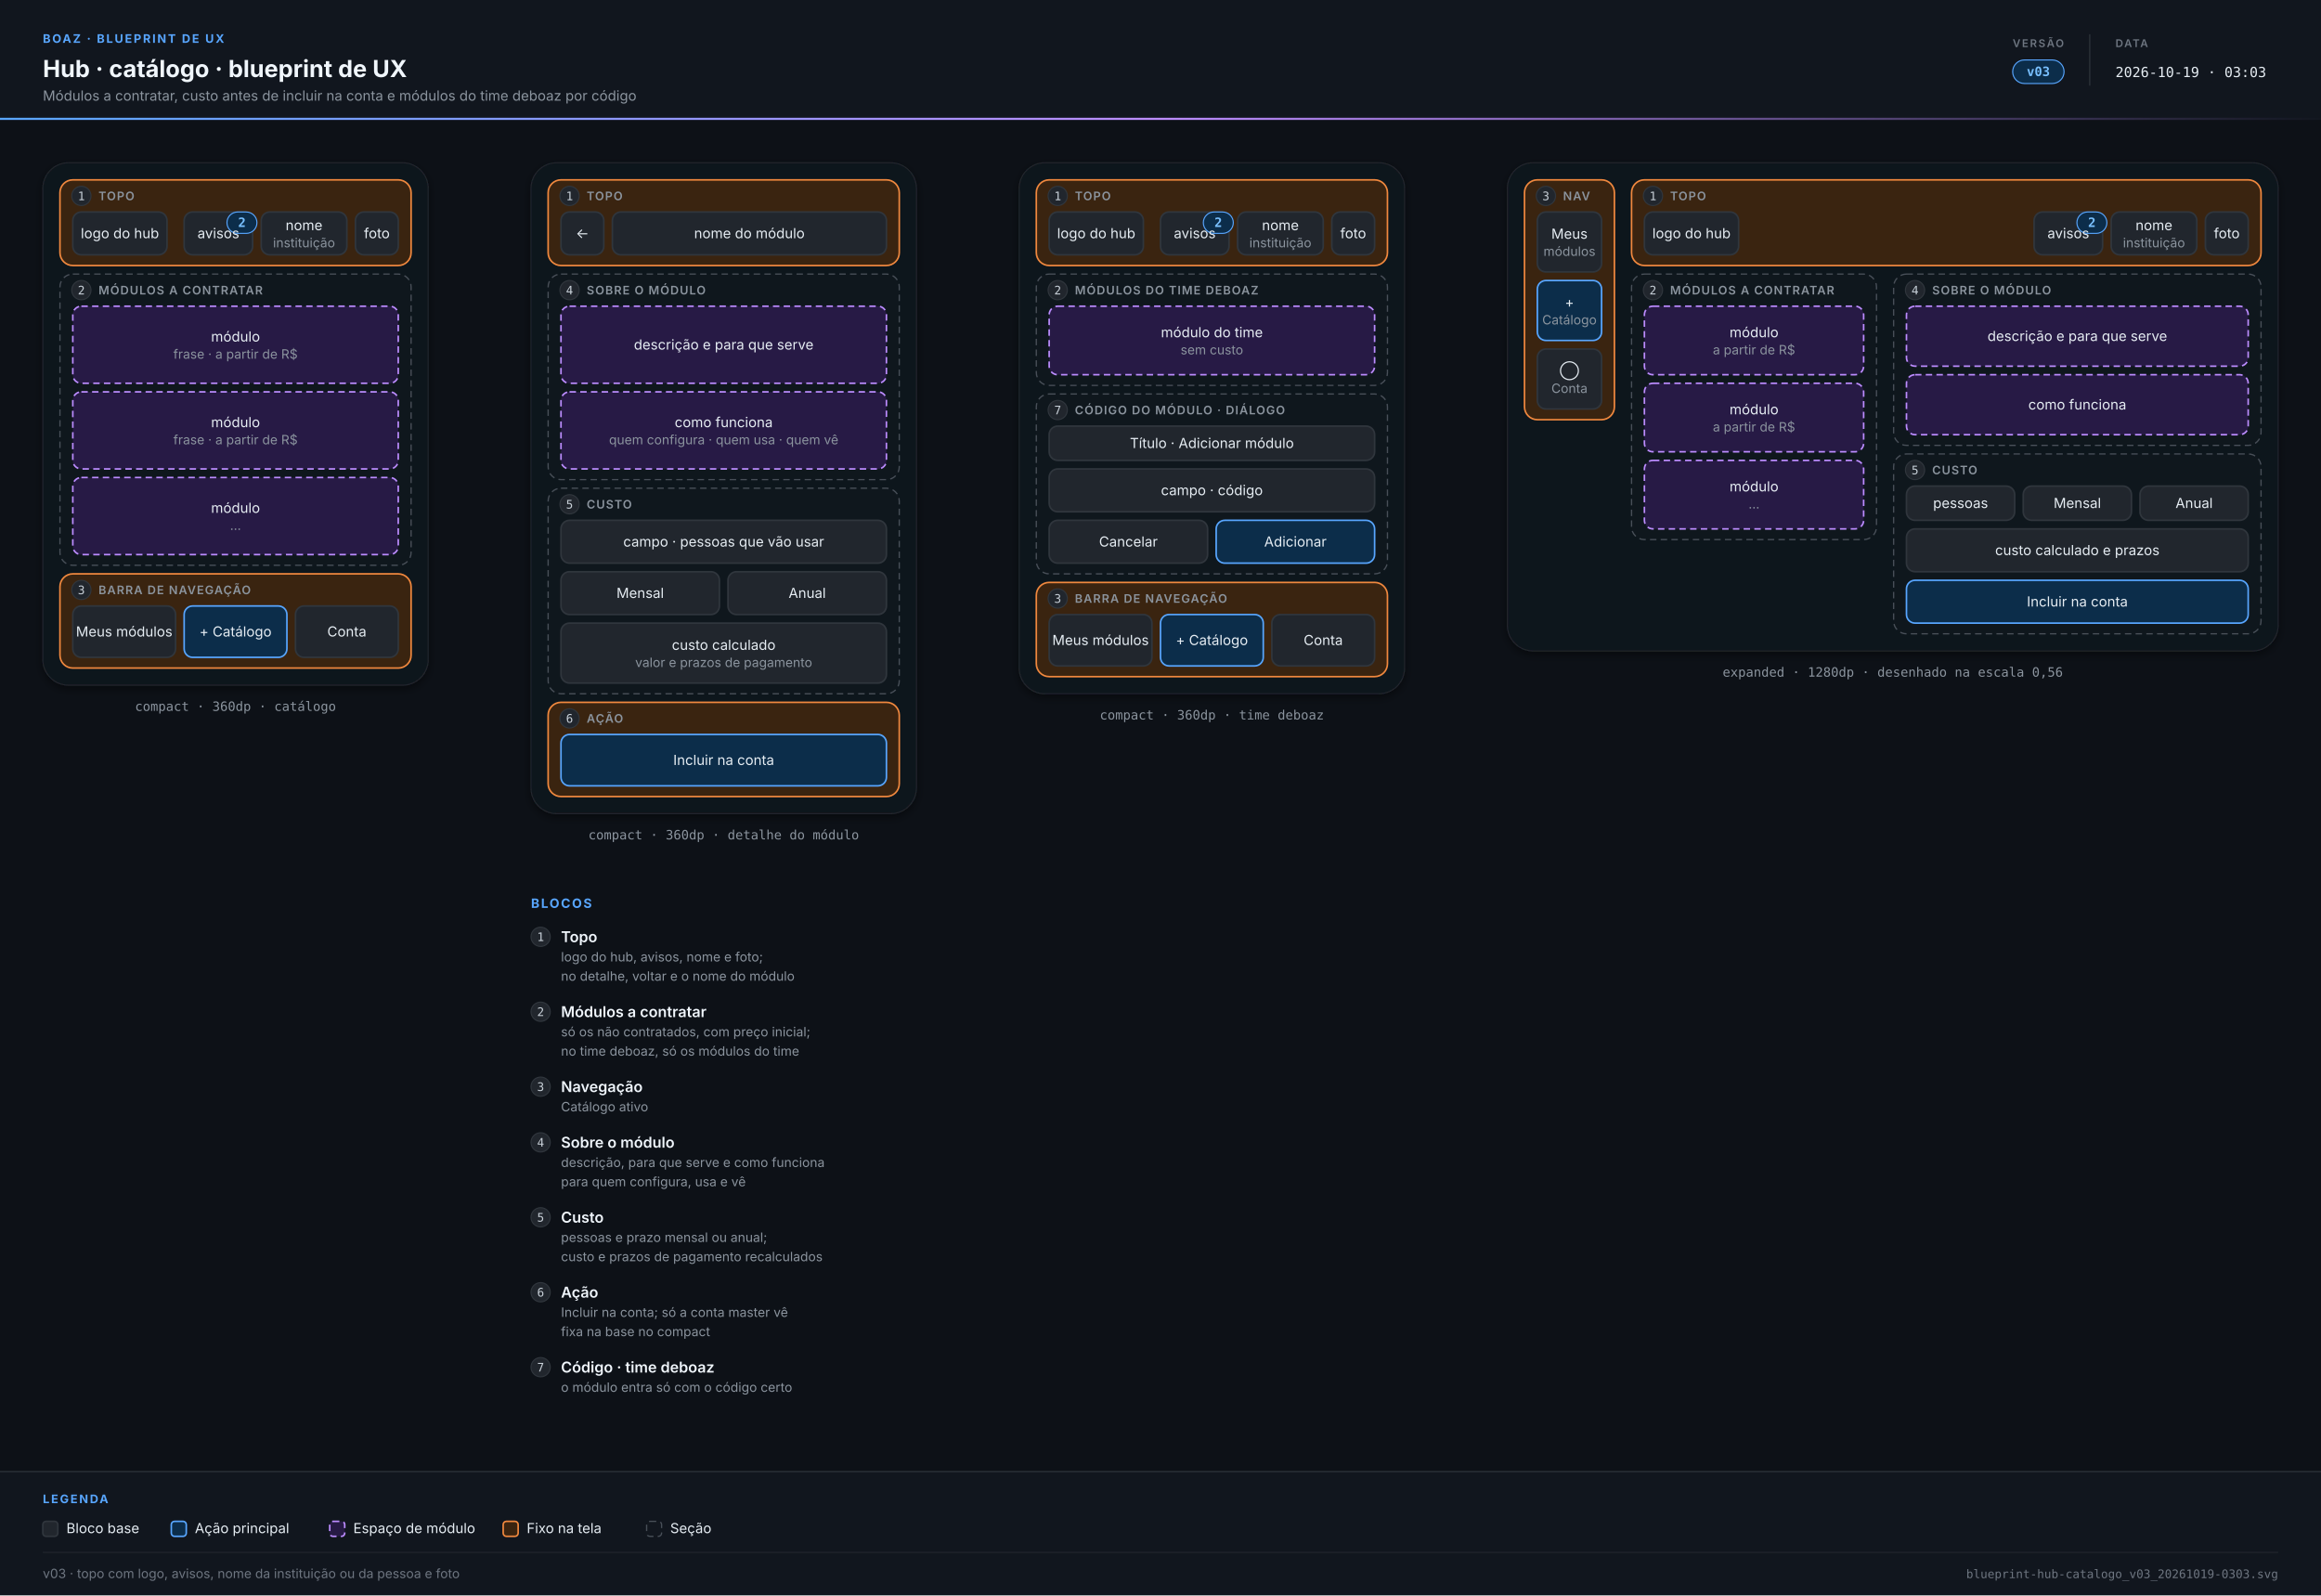
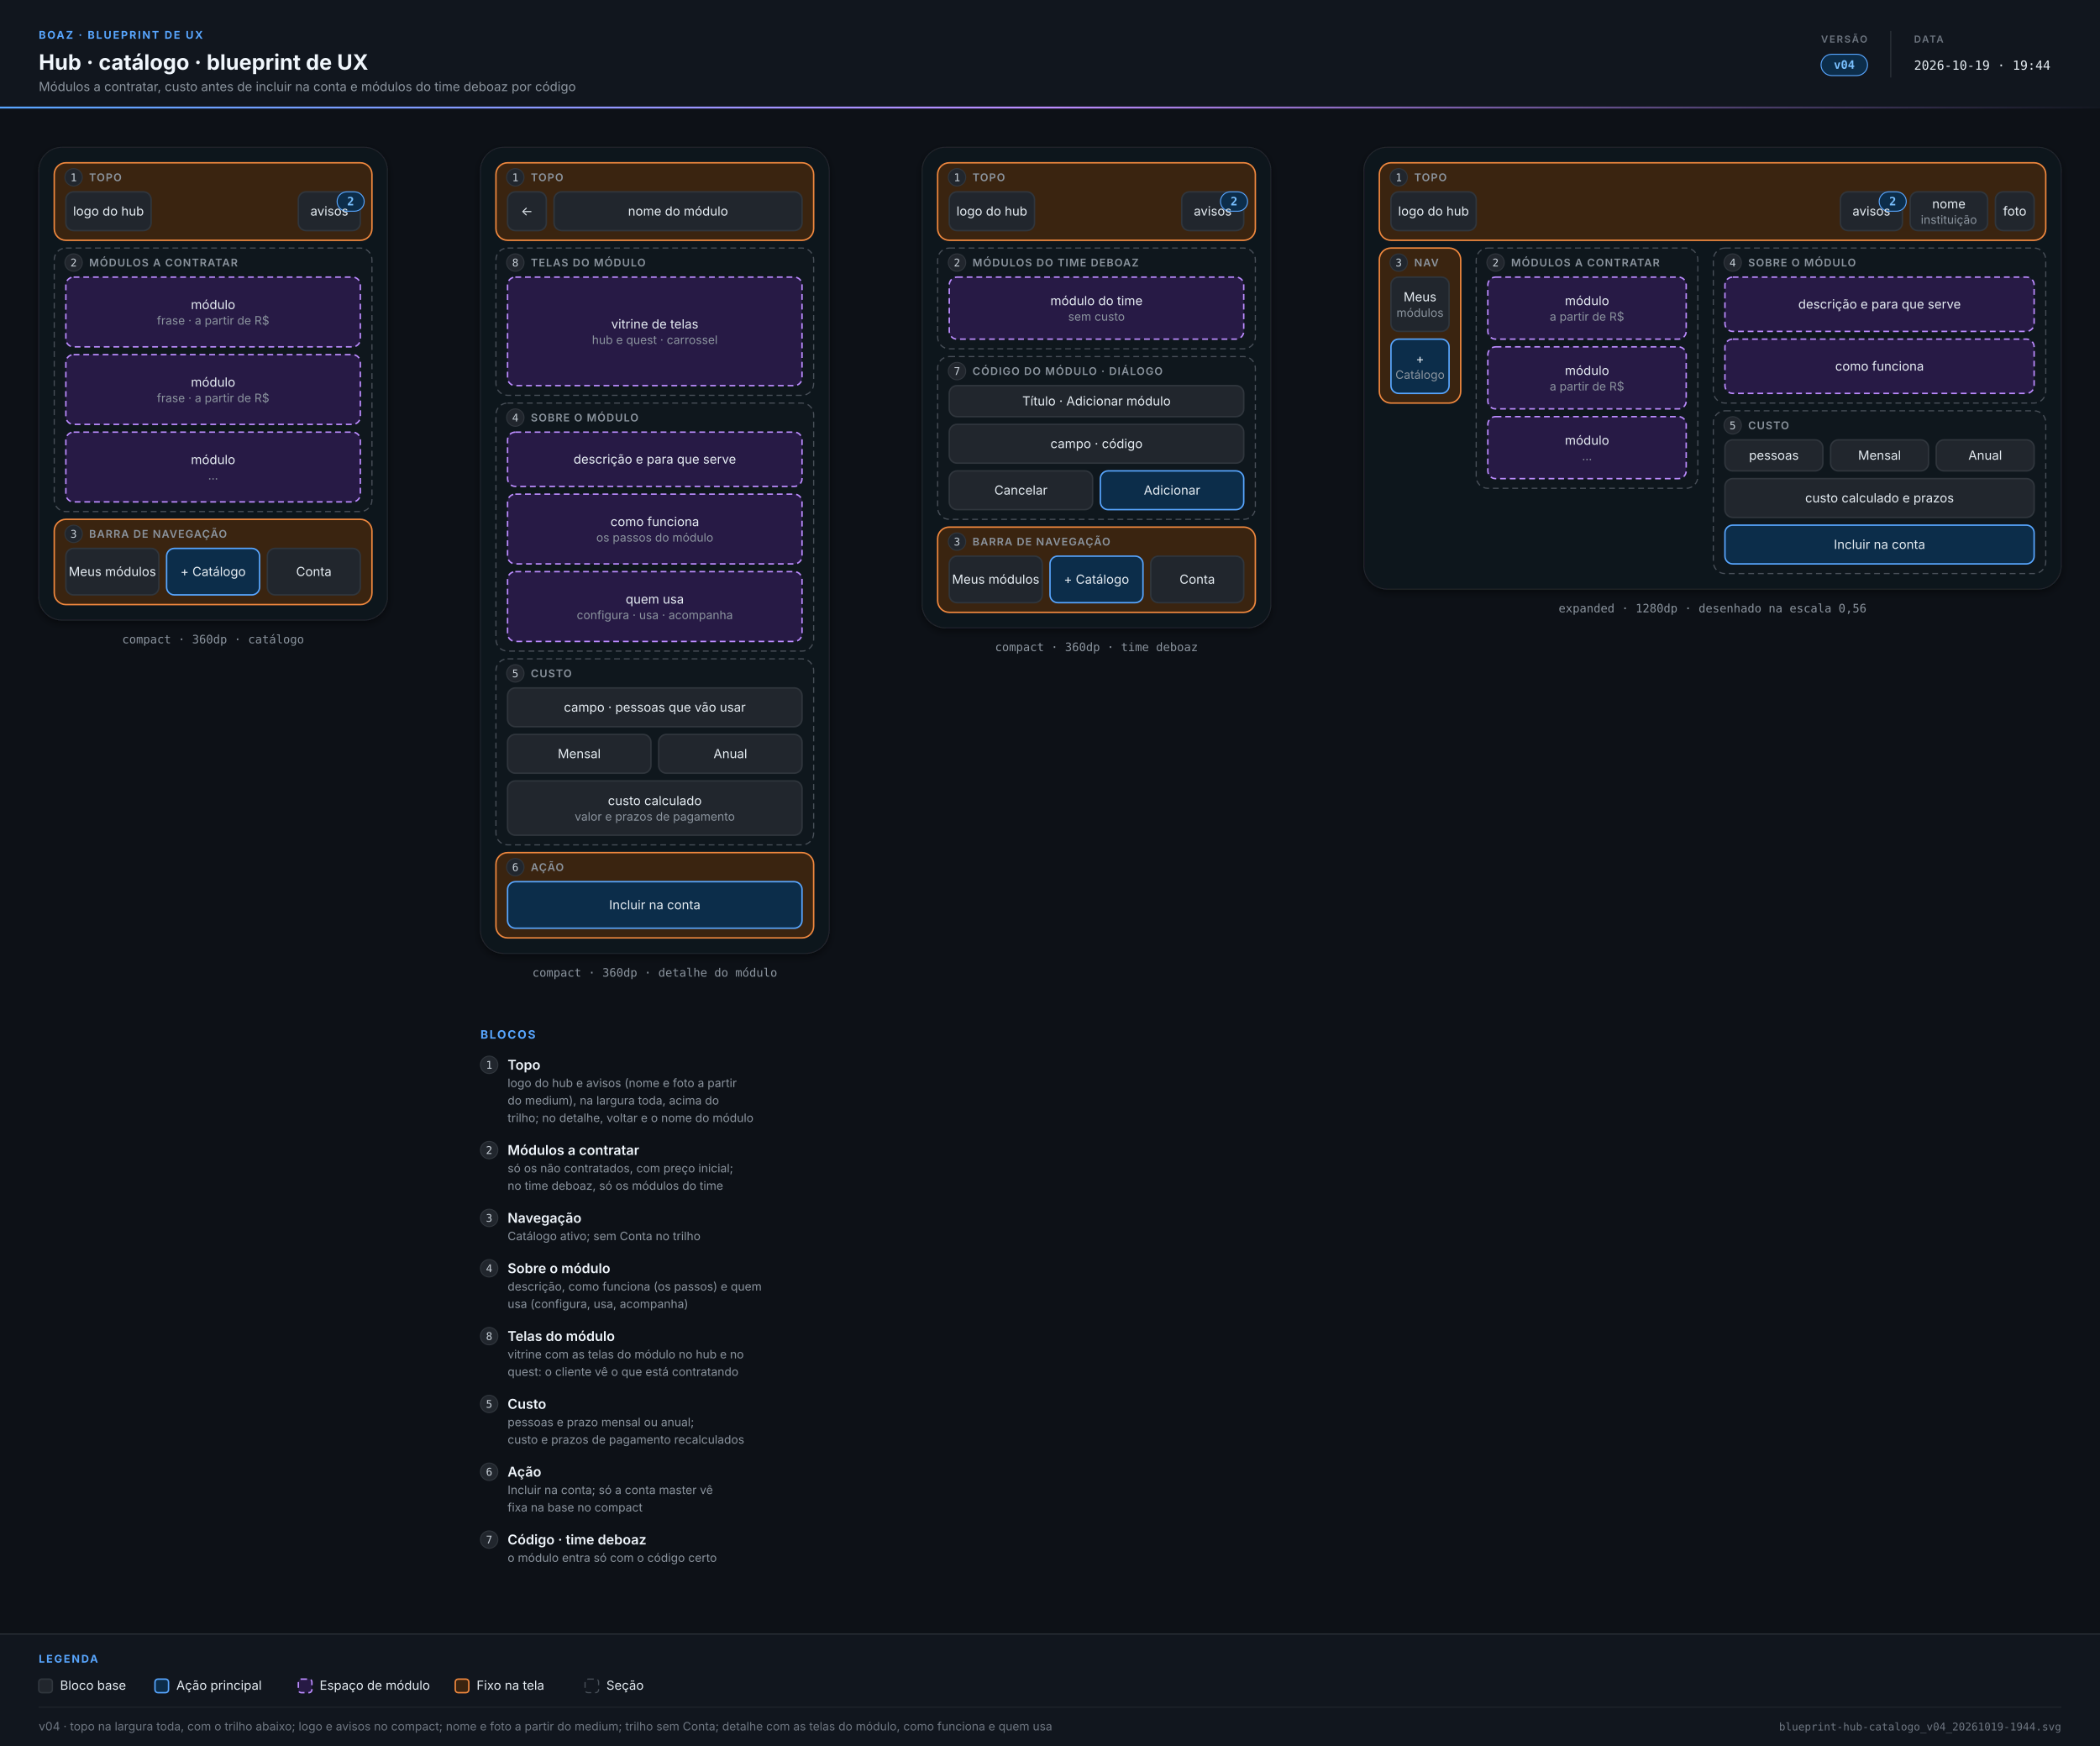
- <svg xmlns="http://www.w3.org/2000/svg" viewBox="0 0 2168 1490" width="2168" height="1490">
+ <svg xmlns="http://www.w3.org/2000/svg" viewBox="0 0 2168 1802" width="2168" height="1802">
  <style>
    /* ── base ─────────────────────────────────────────── */
    .bg            { fill: #0d1117; }
    :root          { background: #0d1117; } /* aberto sozinho no navegador, o fundo escuro cobre a janela toda */
    text           { font-family: Inter, "Segoe UI", Roboto, "Helvetica Neue", Helvetica, Arial, sans-serif; font-size: 13px; fill: #e6edf3; }
    .title         { font-size: 22px; font-weight: 700; fill: #f0f6fc; }
    .subtitle      { font-size: 13px; fill: #8b949e; }
    .section       { font-size: 12px; font-weight: 700; letter-spacing: 0.12em; fill: #58a6ff; }
    .label         { font-size: 13px; fill: #e6edf3; }
    .label-strong  { font-size: 14px; font-weight: 600; fill: #f0f6fc; }
    .label-underline { text-decoration: underline; }
    .muted         { font-size: 12px; fill: #8b949e; }
    .mono          { font-family: "JetBrains Mono", "SF Mono", Menlo, Consolas, monospace; font-size: 12px; fill: #8b949e; }
    .divider       { stroke: #21262d; stroke-width: 1; }
    .panel         { fill: #10151c; stroke: #21262d; stroke-width: 1; }

    /* ── nós: uma cor por papel, no máximo 4 por diagrama ── */
    .node          { fill: #161b22; stroke: #30363d; stroke-width: 1.5; }
    .node-face     { fill: #21262d; stroke: #30363d; stroke-width: 1.5; stroke-linejoin: round; }
    .node-blue     { fill: #0c2d4a; stroke: #58a6ff; stroke-width: 1.5; }
    .node-green    { fill: #0f2e1b; stroke: #3fb950; stroke-width: 1.5; }
    .node-purple   { fill: #271a45; stroke: #bc8cff; stroke-width: 1.5; }
    .node-orange   { fill: #3a2410; stroke: #f0883e; stroke-width: 1.5; }
    .node-red      { fill: #3b1219; stroke: #f85149; stroke-width: 1.5; }
    .node-external { fill: #1c2128; stroke: #6e7681; stroke-width: 1.5; }

    /* ── fronteiras (conta, região, rede, módulo) ─────── */
    .boundary       { fill: #161b22; fill-opacity: 0.35; stroke: #484f58; stroke-width: 1.2; stroke-dasharray: 6 4; }
    .boundary-label { font-size: 11px; font-weight: 600; letter-spacing: 0.08em; fill: #8b949e; }

    /* ── arestas e comunicação ─────────────────────────── */
    .edge          { fill: none; stroke: #8b949e; stroke-width: 1.5; }
    .edge-accent   { fill: none; stroke: #58a6ff; stroke-width: 1.8; }
    .edge-async    { stroke-dasharray: 6 4; }
    .edge-data     { stroke-dasharray: 1 5; stroke-linecap: round; stroke-width: 2.2; }
    .edge-label-bg { fill: #0d1117; }
    .arrow-head    { fill: #8b949e; }
    .arrow-accent  { fill: #58a6ff; }
    .lifeline      { stroke: #30363d; stroke-width: 1.2; stroke-dasharray: 4 4; }
    .chip          { fill: #21262d; stroke: #30363d; stroke-width: 1; }
    .chip-text     { font-family: "JetBrains Mono", "SF Mono", Menlo, Consolas, monospace; font-size: 11px; fill: #c9d1d9; }

    /* ── ícones neutros (#ic-*, #uml-*) ───────────────── */
    .ico           { fill: none; stroke: #c9d1d9; stroke-width: 1.5; stroke-linecap: round; stroke-linejoin: round; }
    .ico-fill      { fill: #c9d1d9; }
    .ico-solid     { fill: #161b22; stroke: #c9d1d9; stroke-width: 1.5; stroke-linejoin: round; }

    /* ── notação UML ───────────────────────────────────── */
    .ink           { fill: #e6edf3; }
    .ink-ring      { fill: none; stroke: #e6edf3; stroke-width: 1.5; }
    .node-note     { fill: #2b2311; stroke: #d29922; stroke-width: 1.2; }
    .uml-keyword   { font-size: 11px; font-style: italic; fill: #8b949e; }
    .activation    { fill: #21262d; stroke: #8b949e; stroke-width: 1.2; }
    .frame-tag     { fill: #21262d; stroke: #484f58; stroke-width: 1.2; }
    .frame-op      { font-size: 11px; font-weight: 700; fill: #c9d1d9; }
    .arrow-open    { fill: none; stroke: #8b949e; stroke-width: 1.4; stroke-linejoin: round; }
    .arrow-hollow  { fill: #0d1117; stroke: #8b949e; stroke-width: 1.2; stroke-linejoin: round; }

    /* ── marca d'água: topo e rodapé (seção 7) ────────── */
    .wm-band       { fill: #11161e; }
    .wm-accent     { fill: url(#marca-acento); }
    .wm-sep        { stroke: #30363d; stroke-width: 1; }
    .wm-frame      { fill: none; stroke: #30363d; stroke-width: 1; }
    .wm-eyebrow    { font-size: 11px; font-weight: 700; letter-spacing: 0.14em; fill: #58a6ff; }
    .wm-meta-label { font-size: 10px; font-weight: 600; letter-spacing: 0.14em; fill: #6e7681; }
    .wm-meta-value { font-family: "JetBrains Mono", "SF Mono", Menlo, Consolas, monospace; font-size: 13px; fill: #e6edf3; }
    .wm-badge      { fill: #0c2d4a; stroke: #58a6ff; stroke-width: 1; }
    .wm-badge-text { font-family: "JetBrains Mono", "SF Mono", Menlo, Consolas, monospace; font-size: 12px; font-weight: 700; fill: #79c0ff; }
    .wm-file       { font-family: "JetBrains Mono", "SF Mono", Menlo, Consolas, monospace; font-size: 11px; fill: #6e7681; }
    .footer        { font-size: 12px; fill: #6e7681; }
  </style>
  <defs>
    <marker id="seta" viewBox="0 0 10 10" refX="9" refY="5" markerWidth="7" markerHeight="7" orient="auto-start-reverse">
      <path d="M0,0 L10,5 L0,10 z" class="arrow-head" />
    </marker>
    <marker id="seta-destaque" viewBox="0 0 10 10" refX="9" refY="5" markerWidth="7" markerHeight="7" orient="auto-start-reverse">
      <path d="M0,0 L10,5 L0,10 z" class="arrow-accent" />
    </marker>
    <marker id="seta-aberta" viewBox="-1 -1 12 12" refX="10" refY="5" markerWidth="8" markerHeight="8" orient="auto-start-reverse">
      <path d="M0,0 L10,5 L0,10" class="arrow-open" />
    </marker>
    <marker id="heranca" viewBox="-1 -1 14 14" refX="12" refY="6" markerWidth="10" markerHeight="10" orient="auto-start-reverse">
      <path d="M0,0 L12,6 L0,12 z" class="arrow-hollow" />
    </marker>
    <marker id="extensao" viewBox="-1 -1 14 14" refX="12" refY="6" markerWidth="10" markerHeight="10" orient="auto-start-reverse">
      <path d="M0,0 L12,6 L0,12 z" class="arrow-head" />
    </marker>
    <marker id="composicao" viewBox="-1 -1 16 10" refX="14" refY="4" markerWidth="16" markerHeight="11" orient="auto-start-reverse">
      <path d="M0,4 L7,0 L14,4 L7,8 z" class="arrow-head" />
    </marker>
    <marker id="agregacao" viewBox="-1 -1 16 10" refX="14" refY="4" markerWidth="16" markerHeight="11" orient="auto-start-reverse">
      <path d="M0,4 L7,0 L14,4 L7,8 z" class="arrow-hollow" />
    </marker>
    <marker id="er-um" viewBox="0 0 16 12" refX="16" refY="6" markerWidth="16" markerHeight="12" markerUnits="userSpaceOnUse" orient="auto-start-reverse">
      <path d="M6,0 V12 M10,0 V12" class="arrow-open" />
    </marker>
    <marker id="er-muitos" viewBox="0 0 16 12" refX="16" refY="6" markerWidth="16" markerHeight="12" markerUnits="userSpaceOnUse" orient="auto-start-reverse">
      <path d="M4,0 V12 M6,6 L16,0 M6,6 L16,12" class="arrow-open" />
    </marker>
    <filter id="sombra" x="-10%" y="-10%" width="120%" height="140%">
      <feDropShadow dx="0" dy="3" stdDeviation="4" flood-color="#000000" flood-opacity="0.45" />
    </filter>
    <linearGradient id="marca-acento" x1="0" y1="0" x2="1" y2="0">
      <stop offset="0" stop-color="#58a6ff" />
      <stop offset="0.5" stop-color="#bc8cff" />
      <stop offset="1" stop-color="#bc8cff" stop-opacity="0" />
    </linearGradient>
  </defs>
-   <rect class="bg" x="0" y="0" width="2168" height="1490" />
+   <rect class="bg" x="0" y="0" width="2168" height="1802" />
  <g id="marca-topo">
    <rect class="wm-band" x="0" y="0" width="2168" height="112" />
    <rect class="wm-accent" x="0" y="110" width="2168" height="2" />
    <text class="wm-eyebrow" x="40" y="40">BOAZ · BLUEPRINT DE UX</text>
    <text class="title" x="40" y="72">Hub · catálogo · blueprint de UX</text>
    <text class="subtitle" x="40" y="94">Módulos a contratar, custo antes de incluir na conta e módulos do time deboaz por código</text>
    <text class="wm-meta-label" x="1880" y="44">VERSÃO</text>
    <rect class="wm-badge" x="1880" y="56" width="48" height="22" rx="11" />
-     <text class="wm-badge-text" x="1904" y="71" text-anchor="middle">v03</text>
+     <text class="wm-badge-text" x="1904" y="71" text-anchor="middle">v04</text>
    <line class="wm-sep" x1="1952" y1="32" x2="1952" y2="80" />
    <text class="wm-meta-label" x="1976" y="44">DATA</text>
-     <text class="wm-meta-value" x="1976" y="72">2026-10-19 · 03:03</text>
+     <text class="wm-meta-value" x="1976" y="72">2026-10-19 · 19:44</text>
  </g>
  <g id="compact-catalogo">
    <rect class="panel" x="40" y="152" width="360" height="488" rx="24" filter="url(#sombra)" />
    <g id="c-topo">
      <rect class="node-orange" x="56" y="168" width="328" height="80" rx="12" />
      <circle class="chip" cx="76" cy="183" r="9" />
      <text class="chip-text" x="76" y="187" text-anchor="middle">1</text>
      <text class="boundary-label" x="92" y="187">TOPO</text>
      <rect class="node-face" x="68" y="198" width="88" height="40" rx="8" />
      <text class="label" x="112" y="222.5" text-anchor="middle">logo do hub</text>
-       <rect class="node-face" x="172" y="198" width="64" height="40" rx="8" />
-       <rect class="wm-badge" x="212" y="198" width="28" height="20" rx="10" />
-       <text class="wm-badge-text" x="226" y="212" text-anchor="middle">2</text>
-       <text class="label" x="204" y="222.5" text-anchor="middle">avisos</text>
-       <rect class="node-face" x="244" y="198" width="80" height="40" rx="8" />
-       <text class="label" x="284" y="215" text-anchor="middle">nome</text>
-       <text class="muted" x="284" y="231" text-anchor="middle">instituição</text>
-       <rect class="node-face" x="332" y="198" width="40" height="40" rx="8" />
-       <text class="label" x="352" y="222.5" text-anchor="middle">foto</text>
+       <rect class="node-face" x="308" y="198" width="64" height="40" rx="8" />
+       <rect class="wm-badge" x="348" y="198" width="28" height="20" rx="10" />
+       <text class="wm-badge-text" x="362" y="212" text-anchor="middle">2</text>
+       <text class="label" x="340" y="222.5" text-anchor="middle">avisos</text>
    </g>
    <g id="c-lista">
      <rect class="boundary" x="56" y="256" width="328" height="272" rx="12" />
      <circle class="chip" cx="76" cy="271" r="9" />
      <text class="chip-text" x="76" y="275" text-anchor="middle">2</text>
      <text class="boundary-label" x="92" y="275">MÓDULOS A CONTRATAR</text>
      <rect class="node-purple edge-async" x="68" y="286" width="304" height="72" rx="8" />
      <text class="label" x="220" y="319" text-anchor="middle">módulo</text>
      <text class="muted" x="220" y="335" text-anchor="middle">frase · a partir de R$</text>
      <rect class="node-purple edge-async" x="68" y="366" width="304" height="72" rx="8" />
      <text class="label" x="220" y="399" text-anchor="middle">módulo</text>
      <text class="muted" x="220" y="415" text-anchor="middle">frase · a partir de R$</text>
      <rect class="node-purple edge-async" x="68" y="446" width="304" height="72" rx="8" />
      <text class="label" x="220" y="479" text-anchor="middle">módulo</text>
      <text class="muted" x="220" y="495" text-anchor="middle">…</text>
    </g>
    <g id="nav-barra">
      <rect class="node-orange" x="56" y="536" width="328" height="88" rx="12" />
      <circle class="chip" cx="76" cy="551" r="9" />
      <text class="chip-text" x="76" y="555" text-anchor="middle">3</text>
      <text class="boundary-label" x="92" y="555">BARRA DE NAVEGAÇÃO</text>
      <rect class="node-face" x="68" y="566" width="96" height="48" rx="8" />
      <text class="label" x="116" y="594.5" text-anchor="middle">Meus módulos</text>
      <rect class="node-blue" x="172" y="566" width="96" height="48" rx="8" />
      <text class="label" x="220" y="594.5" text-anchor="middle">+ Catálogo</text>
      <rect class="node-face" x="276" y="566" width="96" height="48" rx="8" />
      <text class="label" x="324" y="594.5" text-anchor="middle">Conta</text>
    </g>
    <text class="mono" x="220" y="664" text-anchor="middle">compact · 360dp · catálogo</text>
  </g>
  <g id="compact-detalhe">
-     <rect class="panel" x="496" y="152" width="360" height="608" rx="24" filter="url(#sombra)" />
+     <rect class="panel" x="496" y="152" width="360" height="832" rx="24" filter="url(#sombra)" />
    <g id="d-topo">
      <rect class="node-orange" x="512" y="168" width="328" height="80" rx="12" />
      <circle class="chip" cx="532" cy="183" r="9" />
      <text class="chip-text" x="532" y="187" text-anchor="middle">1</text>
      <text class="boundary-label" x="548" y="187">TOPO</text>
      <rect class="node-face" x="524" y="198" width="40" height="40" rx="8" />
      <text class="label" x="544" y="222.5" text-anchor="middle">←</text>
      <rect class="node-face" x="572" y="198" width="256" height="40" rx="8" />
      <text class="label" x="700" y="222.5" text-anchor="middle">nome do módulo</text>
    </g>
+     <g id="d-telas">
+       <rect class="boundary" x="512" y="256" width="328" height="152" rx="12" />
+       <circle class="chip" cx="532" cy="271" r="9" />
+       <text class="chip-text" x="532" y="275" text-anchor="middle">8</text>
+       <text class="boundary-label" x="548" y="275">TELAS DO MÓDULO</text>
+       <rect class="node-purple edge-async" x="524" y="286" width="304" height="112" rx="8" />
+       <text class="label" x="676" y="339" text-anchor="middle">vitrine de telas</text>
+       <text class="muted" x="676" y="355" text-anchor="middle">hub e quest · carrossel</text>
+     </g>
    <g id="d-sobre">
-       <rect class="boundary" x="512" y="256" width="328" height="192" rx="12" />
-       <circle class="chip" cx="532" cy="271" r="9" />
-       <text class="chip-text" x="532" y="275" text-anchor="middle">4</text>
-       <text class="boundary-label" x="548" y="275">SOBRE O MÓDULO</text>
-       <rect class="node-purple edge-async" x="524" y="286" width="304" height="72" rx="8" />
-       <text class="label" x="676" y="326.5" text-anchor="middle">descrição e para que serve</text>
-       <rect class="node-purple edge-async" x="524" y="366" width="304" height="72" rx="8" />
-       <text class="label" x="676" y="399" text-anchor="middle">como funciona</text>
-       <text class="muted" x="676" y="415" text-anchor="middle">quem configura · quem usa · quem vê</text>
+       <rect class="boundary" x="512" y="416" width="328" height="256" rx="12" />
+       <circle class="chip" cx="532" cy="431" r="9" />
+       <text class="chip-text" x="532" y="435" text-anchor="middle">4</text>
+       <text class="boundary-label" x="548" y="435">SOBRE O MÓDULO</text>
+       <rect class="node-purple edge-async" x="524" y="446" width="304" height="56" rx="8" />
+       <text class="label" x="676" y="478.5" text-anchor="middle">descrição e para que serve</text>
+       <rect class="node-purple edge-async" x="524" y="510" width="304" height="72" rx="8" />
+       <text class="label" x="676" y="543" text-anchor="middle">como funciona</text>
+       <text class="muted" x="676" y="559" text-anchor="middle">os passos do módulo</text>
+       <rect class="node-purple edge-async" x="524" y="590" width="304" height="72" rx="8" />
+       <text class="label" x="676" y="623" text-anchor="middle">quem usa</text>
+       <text class="muted" x="676" y="639" text-anchor="middle">configura · usa · acompanha</text>
    </g>
    <g id="d-custo">
-       <rect class="boundary" x="512" y="456" width="328" height="192" rx="12" />
-       <circle class="chip" cx="532" cy="471" r="9" />
-       <text class="chip-text" x="532" y="475" text-anchor="middle">5</text>
-       <text class="boundary-label" x="548" y="475">CUSTO</text>
-       <rect class="node-face" x="524" y="486" width="304" height="40" rx="8" />
-       <text class="label" x="676" y="510.5" text-anchor="middle">campo · pessoas que vão usar</text>
-       <rect class="node-face" x="524" y="534" width="148" height="40" rx="8" />
-       <text class="label" x="598" y="558.5" text-anchor="middle">Mensal</text>
-       <rect class="node-face" x="680" y="534" width="148" height="40" rx="8" />
-       <text class="label" x="754" y="558.5" text-anchor="middle">Anual</text>
-       <rect class="node-face" x="524" y="582" width="304" height="56" rx="8" />
-       <text class="label" x="676" y="607" text-anchor="middle">custo calculado</text>
-       <text class="muted" x="676" y="623" text-anchor="middle">valor e prazos de pagamento</text>
+       <rect class="boundary" x="512" y="680" width="328" height="192" rx="12" />
+       <circle class="chip" cx="532" cy="695" r="9" />
+       <text class="chip-text" x="532" y="699" text-anchor="middle">5</text>
+       <text class="boundary-label" x="548" y="699">CUSTO</text>
+       <rect class="node-face" x="524" y="710" width="304" height="40" rx="8" />
+       <text class="label" x="676" y="734.5" text-anchor="middle">campo · pessoas que vão usar</text>
+       <rect class="node-face" x="524" y="758" width="148" height="40" rx="8" />
+       <text class="label" x="598" y="782.5" text-anchor="middle">Mensal</text>
+       <rect class="node-face" x="680" y="758" width="148" height="40" rx="8" />
+       <text class="label" x="754" y="782.5" text-anchor="middle">Anual</text>
+       <rect class="node-face" x="524" y="806" width="304" height="56" rx="8" />
+       <text class="label" x="676" y="831" text-anchor="middle">custo calculado</text>
+       <text class="muted" x="676" y="847" text-anchor="middle">valor e prazos de pagamento</text>
    </g>
    <g id="d-acao">
-       <rect class="node-orange" x="512" y="656" width="328" height="88" rx="12" />
-       <circle class="chip" cx="532" cy="671" r="9" />
-       <text class="chip-text" x="532" y="675" text-anchor="middle">6</text>
-       <text class="boundary-label" x="548" y="675">AÇÃO</text>
-       <rect class="node-blue" x="524" y="686" width="304" height="48" rx="8" />
-       <text class="label" x="676" y="714.5" text-anchor="middle">Incluir na conta</text>
-     </g>
-     <text class="mono" x="676" y="784" text-anchor="middle">compact · 360dp · detalhe do módulo</text>
+       <rect class="node-orange" x="512" y="880" width="328" height="88" rx="12" />
+       <circle class="chip" cx="532" cy="895" r="9" />
+       <text class="chip-text" x="532" y="899" text-anchor="middle">6</text>
+       <text class="boundary-label" x="548" y="899">AÇÃO</text>
+       <rect class="node-blue" x="524" y="910" width="304" height="48" rx="8" />
+       <text class="label" x="676" y="938.5" text-anchor="middle">Incluir na conta</text>
+     </g>
+     <text class="mono" x="676" y="1008" text-anchor="middle">compact · 360dp · detalhe do módulo</text>
  </g>
  <g id="compact-codigo">
    <rect class="panel" x="952" y="152" width="360" height="496" rx="24" filter="url(#sombra)" />
    <g id="t-topo">
      <rect class="node-orange" x="968" y="168" width="328" height="80" rx="12" />
      <circle class="chip" cx="988" cy="183" r="9" />
      <text class="chip-text" x="988" y="187" text-anchor="middle">1</text>
      <text class="boundary-label" x="1004" y="187">TOPO</text>
      <rect class="node-face" x="980" y="198" width="88" height="40" rx="8" />
      <text class="label" x="1024" y="222.5" text-anchor="middle">logo do hub</text>
-       <rect class="node-face" x="1084" y="198" width="64" height="40" rx="8" />
-       <rect class="wm-badge" x="1124" y="198" width="28" height="20" rx="10" />
-       <text class="wm-badge-text" x="1138" y="212" text-anchor="middle">2</text>
-       <text class="label" x="1116" y="222.5" text-anchor="middle">avisos</text>
-       <rect class="node-face" x="1156" y="198" width="80" height="40" rx="8" />
-       <text class="label" x="1196" y="215" text-anchor="middle">nome</text>
-       <text class="muted" x="1196" y="231" text-anchor="middle">instituição</text>
-       <rect class="node-face" x="1244" y="198" width="40" height="40" rx="8" />
-       <text class="label" x="1264" y="222.5" text-anchor="middle">foto</text>
+       <rect class="node-face" x="1220" y="198" width="64" height="40" rx="8" />
+       <rect class="wm-badge" x="1260" y="198" width="28" height="20" rx="10" />
+       <text class="wm-badge-text" x="1274" y="212" text-anchor="middle">2</text>
+       <text class="label" x="1252" y="222.5" text-anchor="middle">avisos</text>
    </g>
    <g id="t-lista">
      <rect class="boundary" x="968" y="256" width="328" height="104" rx="12" />
      <circle class="chip" cx="988" cy="271" r="9" />
      <text class="chip-text" x="988" y="275" text-anchor="middle">2</text>
      <text class="boundary-label" x="1004" y="275">MÓDULOS DO TIME DEBOAZ</text>
      <rect class="node-purple edge-async" x="980" y="286" width="304" height="64" rx="8" />
      <text class="label" x="1132" y="315" text-anchor="middle">módulo do time</text>
      <text class="muted" x="1132" y="331" text-anchor="middle">sem custo</text>
    </g>
    <g id="t-codigo">
      <rect class="boundary" x="968" y="368" width="328" height="168" rx="12" />
      <circle class="chip" cx="988" cy="383" r="9" />
      <text class="chip-text" x="988" y="387" text-anchor="middle">7</text>
      <text class="boundary-label" x="1004" y="387">CÓDIGO DO MÓDULO · DIÁLOGO</text>
      <rect class="node-face" x="980" y="398" width="304" height="32" rx="8" />
      <text class="label" x="1132" y="418.5" text-anchor="middle">Título · Adicionar módulo</text>
      <rect class="node-face" x="980" y="438" width="304" height="40" rx="8" />
      <text class="label" x="1132" y="462.5" text-anchor="middle">campo · código</text>
      <rect class="node-face" x="980" y="486" width="148" height="40" rx="8" />
      <text class="label" x="1054" y="510.5" text-anchor="middle">Cancelar</text>
      <rect class="node-blue" x="1136" y="486" width="148" height="40" rx="8" />
      <text class="label" x="1210" y="510.5" text-anchor="middle">Adicionar</text>
    </g>
    <g id="nav-barra">
      <rect class="node-orange" x="968" y="544" width="328" height="88" rx="12" />
      <circle class="chip" cx="988" cy="559" r="9" />
      <text class="chip-text" x="988" y="563" text-anchor="middle">3</text>
      <text class="boundary-label" x="1004" y="563">BARRA DE NAVEGAÇÃO</text>
      <rect class="node-face" x="980" y="574" width="96" height="48" rx="8" />
      <text class="label" x="1028" y="602.5" text-anchor="middle">Meus módulos</text>
      <rect class="node-blue" x="1084" y="574" width="96" height="48" rx="8" />
      <text class="label" x="1132" y="602.5" text-anchor="middle">+ Catálogo</text>
      <rect class="node-face" x="1188" y="574" width="96" height="48" rx="8" />
      <text class="label" x="1236" y="602.5" text-anchor="middle">Conta</text>
    </g>
    <text class="mono" x="1132" y="672" text-anchor="middle">compact · 360dp · time deboaz</text>
  </g>
  <g id="expanded-catalogo">
    <rect class="panel" x="1408" y="152" width="720" height="456" rx="24" filter="url(#sombra)" />
-     <g id="nav-trilho">
-       <rect class="node-orange" x="1424" y="168" width="84" height="224" rx="12" />
+     <g id="e-topo">
+       <rect class="node-orange" x="1424" y="168" width="688" height="80" rx="12" />
      <circle class="chip" cx="1444" cy="183" r="9" />
-       <text class="chip-text" x="1444" y="187" text-anchor="middle">3</text>
-       <text class="boundary-label" x="1460" y="187">NAV</text>
-       <rect class="node-face" x="1436" y="198" width="60" height="56" rx="8" />
-       <text class="label" x="1466" y="223" text-anchor="middle">Meus</text>
-       <text class="muted" x="1466" y="239" text-anchor="middle">módulos</text>
-       <rect class="node-blue" x="1436" y="262" width="60" height="56" rx="8" />
-       <text class="label" x="1466" y="287" text-anchor="middle">+</text>
-       <text class="muted" x="1466" y="303" text-anchor="middle">Catálogo</text>
-       <rect class="node-face" x="1436" y="326" width="60" height="56" rx="8" />
-       <text class="label" x="1466" y="351" text-anchor="middle">◯</text>
-       <text class="muted" x="1466" y="367" text-anchor="middle">Conta</text>
-     </g>
-     <g id="e-topo">
-       <rect class="node-orange" x="1524" y="168" width="588" height="80" rx="12" />
-       <circle class="chip" cx="1544" cy="183" r="9" />
-       <text class="chip-text" x="1544" y="187" text-anchor="middle">1</text>
-       <text class="boundary-label" x="1560" y="187">TOPO</text>
-       <rect class="node-face" x="1536" y="198" width="88" height="40" rx="8" />
-       <text class="label" x="1580" y="222.5" text-anchor="middle">logo do hub</text>
+       <text class="chip-text" x="1444" y="187" text-anchor="middle">1</text>
+       <text class="boundary-label" x="1460" y="187">TOPO</text>
+       <rect class="node-face" x="1436" y="198" width="88" height="40" rx="8" />
+       <text class="label" x="1480" y="222.5" text-anchor="middle">logo do hub</text>
      <rect class="node-face" x="1900" y="198" width="64" height="40" rx="8" />
      <rect class="wm-badge" x="1940" y="198" width="28" height="20" rx="10" />
      <text class="wm-badge-text" x="1954" y="212" text-anchor="middle">2</text>
      <text class="label" x="1932" y="222.5" text-anchor="middle">avisos</text>
      <rect class="node-face" x="1972" y="198" width="80" height="40" rx="8" />
      <text class="label" x="2012" y="215" text-anchor="middle">nome</text>
      <text class="muted" x="2012" y="231" text-anchor="middle">instituição</text>
      <rect class="node-face" x="2060" y="198" width="40" height="40" rx="8" />
      <text class="label" x="2080" y="222.5" text-anchor="middle">foto</text>
+     </g>
+     <g id="nav-trilho">
+       <rect class="node-orange" x="1424" y="256" width="84" height="160" rx="12" />
+       <circle class="chip" cx="1444" cy="271" r="9" />
+       <text class="chip-text" x="1444" y="275" text-anchor="middle">3</text>
+       <text class="boundary-label" x="1460" y="275">NAV</text>
+       <rect class="node-face" x="1436" y="286" width="60" height="56" rx="8" />
+       <text class="label" x="1466" y="311" text-anchor="middle">Meus</text>
+       <text class="muted" x="1466" y="327" text-anchor="middle">módulos</text>
+       <rect class="node-blue" x="1436" y="350" width="60" height="56" rx="8" />
+       <text class="label" x="1466" y="375" text-anchor="middle">+</text>
+       <text class="muted" x="1466" y="391" text-anchor="middle">Catálogo</text>
    </g>
    <g id="e-lista">
      <rect class="boundary" x="1524" y="256" width="228.8" height="248" rx="12" />
      <circle class="chip" cx="1544" cy="271" r="9" />
      <text class="chip-text" x="1544" y="275" text-anchor="middle">2</text>
      <text class="boundary-label" x="1560" y="275">MÓDULOS A CONTRATAR</text>
      <rect class="node-purple edge-async" x="1536" y="286" width="204.8" height="64" rx="8" />
      <text class="label" x="1638.4" y="315" text-anchor="middle">módulo</text>
      <text class="muted" x="1638.4" y="331" text-anchor="middle">a partir de R$</text>
      <rect class="node-purple edge-async" x="1536" y="358" width="204.8" height="64" rx="8" />
      <text class="label" x="1638.4" y="387" text-anchor="middle">módulo</text>
      <text class="muted" x="1638.4" y="403" text-anchor="middle">a partir de R$</text>
      <rect class="node-purple edge-async" x="1536" y="430" width="204.8" height="64" rx="8" />
      <text class="label" x="1638.4" y="459" text-anchor="middle">módulo</text>
      <text class="muted" x="1638.4" y="475" text-anchor="middle">…</text>
    </g>
    <g id="e-sobre">
      <rect class="boundary" x="1768.8" y="256" width="343.2" height="160" rx="12" />
      <circle class="chip" cx="1788.8" cy="271" r="9" />
      <text class="chip-text" x="1788.8" y="275" text-anchor="middle">4</text>
      <text class="boundary-label" x="1804.8" y="275">SOBRE O MÓDULO</text>
      <rect class="node-purple edge-async" x="1780.8" y="286" width="319.2" height="56" rx="8" />
      <text class="label" x="1940.4" y="318.5" text-anchor="middle">descrição e para que serve</text>
      <rect class="node-purple edge-async" x="1780.8" y="350" width="319.2" height="56" rx="8" />
      <text class="label" x="1940.4" y="382.5" text-anchor="middle">como funciona</text>
    </g>
    <g id="e-custo">
      <rect class="boundary" x="1768.8" y="424" width="343.2" height="168" rx="12" />
      <circle class="chip" cx="1788.8" cy="439" r="9" />
      <text class="chip-text" x="1788.8" y="443" text-anchor="middle">5</text>
      <text class="boundary-label" x="1804.8" y="443">CUSTO</text>
      <rect class="node-face" x="1780.8" y="454" width="101.067" height="32" rx="8" />
      <text class="label" x="1831.33" y="474.5" text-anchor="middle">pessoas</text>
      <rect class="node-face" x="1889.87" y="454" width="101.067" height="32" rx="8" />
      <text class="label" x="1940.4" y="474.5" text-anchor="middle">Mensal</text>
      <rect class="node-face" x="1998.93" y="454" width="101.067" height="32" rx="8" />
      <text class="label" x="2049.47" y="474.5" text-anchor="middle">Anual</text>
      <rect class="node-face" x="1780.8" y="494" width="319.2" height="40" rx="8" />
      <text class="label" x="1940.4" y="518.5" text-anchor="middle">custo calculado e prazos</text>
      <rect class="node-blue" x="1780.8" y="542" width="319.2" height="40" rx="8" />
      <text class="label" x="1940.4" y="566.5" text-anchor="middle">Incluir na conta</text>
    </g>
    <text class="mono" x="1768" y="632" text-anchor="middle">expanded · 1280dp · desenhado na escala 0,56</text>
  </g>
  <g id="anotacoes">
-     <text class="section" x="496" y="848">BLOCOS</text>
-     <circle class="chip" cx="505" cy="875" r="9" />
-     <text class="chip-text" x="505" y="879" text-anchor="middle">1</text>
-     <text class="label-strong" x="524" y="880">Topo</text>
-     <text class="muted" x="524" y="898">logo do hub, avisos, nome e foto;</text>
-     <text class="muted" x="524" y="916">no detalhe, voltar e o nome do módulo</text>
-     <circle class="chip" cx="505" cy="945" r="9" />
-     <text class="chip-text" x="505" y="949" text-anchor="middle">2</text>
-     <text class="label-strong" x="524" y="950">Módulos a contratar</text>
-     <text class="muted" x="524" y="968">só os não contratados, com preço inicial;</text>
-     <text class="muted" x="524" y="986">no time deboaz, só os módulos do time</text>
-     <circle class="chip" cx="505" cy="1015" r="9" />
-     <text class="chip-text" x="505" y="1019" text-anchor="middle">3</text>
-     <text class="label-strong" x="524" y="1020">Navegação</text>
-     <text class="muted" x="524" y="1038">Catálogo ativo</text>
-     <circle class="chip" cx="505" cy="1067" r="9" />
-     <text class="chip-text" x="505" y="1071" text-anchor="middle">4</text>
-     <text class="label-strong" x="524" y="1072">Sobre o módulo</text>
-     <text class="muted" x="524" y="1090">descrição, para que serve e como funciona</text>
-     <text class="muted" x="524" y="1108">para quem configura, usa e vê</text>
-     <circle class="chip" cx="505" cy="1137" r="9" />
-     <text class="chip-text" x="505" y="1141" text-anchor="middle">5</text>
-     <text class="label-strong" x="524" y="1142">Custo</text>
-     <text class="muted" x="524" y="1160">pessoas e prazo mensal ou anual;</text>
-     <text class="muted" x="524" y="1178">custo e prazos de pagamento recalculados</text>
-     <circle class="chip" cx="505" cy="1207" r="9" />
-     <text class="chip-text" x="505" y="1211" text-anchor="middle">6</text>
-     <text class="label-strong" x="524" y="1212">Ação</text>
-     <text class="muted" x="524" y="1230">Incluir na conta; só a conta master vê</text>
-     <text class="muted" x="524" y="1248">fixa na base no compact</text>
-     <circle class="chip" cx="505" cy="1277" r="9" />
-     <text class="chip-text" x="505" y="1281" text-anchor="middle">7</text>
-     <text class="label-strong" x="524" y="1282">Código · time deboaz</text>
-     <text class="muted" x="524" y="1300">o módulo entra só com o código certo</text>
-   </g>
-   <g id="marca-rodape" transform="translate(0,1374)">
+     <text class="section" x="496" y="1072">BLOCOS</text>
+     <circle class="chip" cx="505" cy="1099" r="9" />
+     <text class="chip-text" x="505" y="1103" text-anchor="middle">1</text>
+     <text class="label-strong" x="524" y="1104">Topo</text>
+     <text class="muted" x="524" y="1122">logo do hub e avisos (nome e foto a partir</text>
+     <text class="muted" x="524" y="1140">do medium), na largura toda, acima do</text>
+     <text class="muted" x="524" y="1158">trilho; no detalhe, voltar e o nome do módulo</text>
+     <circle class="chip" cx="505" cy="1187" r="9" />
+     <text class="chip-text" x="505" y="1191" text-anchor="middle">2</text>
+     <text class="label-strong" x="524" y="1192">Módulos a contratar</text>
+     <text class="muted" x="524" y="1210">só os não contratados, com preço inicial;</text>
+     <text class="muted" x="524" y="1228">no time deboaz, só os módulos do time</text>
+     <circle class="chip" cx="505" cy="1257" r="9" />
+     <text class="chip-text" x="505" y="1261" text-anchor="middle">3</text>
+     <text class="label-strong" x="524" y="1262">Navegação</text>
+     <text class="muted" x="524" y="1280">Catálogo ativo; sem Conta no trilho</text>
+     <circle class="chip" cx="505" cy="1309" r="9" />
+     <text class="chip-text" x="505" y="1313" text-anchor="middle">4</text>
+     <text class="label-strong" x="524" y="1314">Sobre o módulo</text>
+     <text class="muted" x="524" y="1332">descrição, como funciona (os passos) e quem</text>
+     <text class="muted" x="524" y="1350">usa (configura, usa, acompanha)</text>
+     <circle class="chip" cx="505" cy="1379" r="9" />
+     <text class="chip-text" x="505" y="1383" text-anchor="middle">8</text>
+     <text class="label-strong" x="524" y="1384">Telas do módulo</text>
+     <text class="muted" x="524" y="1402">vitrine com as telas do módulo no hub e no</text>
+     <text class="muted" x="524" y="1420">quest: o cliente vê o que está contratando</text>
+     <circle class="chip" cx="505" cy="1449" r="9" />
+     <text class="chip-text" x="505" y="1453" text-anchor="middle">5</text>
+     <text class="label-strong" x="524" y="1454">Custo</text>
+     <text class="muted" x="524" y="1472">pessoas e prazo mensal ou anual;</text>
+     <text class="muted" x="524" y="1490">custo e prazos de pagamento recalculados</text>
+     <circle class="chip" cx="505" cy="1519" r="9" />
+     <text class="chip-text" x="505" y="1523" text-anchor="middle">6</text>
+     <text class="label-strong" x="524" y="1524">Ação</text>
+     <text class="muted" x="524" y="1542">Incluir na conta; só a conta master vê</text>
+     <text class="muted" x="524" y="1560">fixa na base no compact</text>
+     <circle class="chip" cx="505" cy="1589" r="9" />
+     <text class="chip-text" x="505" y="1593" text-anchor="middle">7</text>
+     <text class="label-strong" x="524" y="1594">Código · time deboaz</text>
+     <text class="muted" x="524" y="1612">o módulo entra só com o código certo</text>
+   </g>
+   <g id="marca-rodape" transform="translate(0,1686)">
    <rect class="wm-band" x="0" y="0" width="2168" height="116" />
    <line class="wm-sep" x1="0" y1="0.5" x2="2168" y2="0.5" />
    <text class="wm-eyebrow" x="40" y="30">LEGENDA</text>
    <rect class="node-face" x="40" y="47" width="14" height="14" rx="3" />
    <text class="label" x="62" y="58">Bloco base</text>
    <rect class="node-blue" x="160" y="47" width="14" height="14" rx="3" />
    <text class="label" x="182" y="58">Ação principal</text>
    <rect class="node-purple edge-async" x="308" y="47" width="14" height="14" rx="3" />
    <text class="label" x="330" y="58">Espaço de módulo</text>
    <rect class="node-orange" x="470" y="47" width="14" height="14" rx="3" />
    <text class="label" x="492" y="58">Fixo na tela</text>
    <rect class="boundary" x="604" y="47" width="14" height="14" rx="3" />
    <text class="label" x="626" y="58">Seção</text>
    <line class="divider" x1="40" y1="76" x2="2128" y2="76" />
-     <text class="footer" x="40" y="100">v03 · topo com logo, avisos, nome da instituição ou da pessoa e foto</text>
-     <text class="wm-file" x="2128" y="100" text-anchor="end">blueprint-hub-catalogo_v03_20261019-0303.svg</text>
+     <text class="footer" x="40" y="100">v04 · topo na largura toda, com o trilho abaixo; logo e avisos no compact; nome e foto a partir do medium; trilho sem Conta; detalhe com as telas do módulo, como funciona e quem usa</text>
+     <text class="wm-file" x="2128" y="100" text-anchor="end">blueprint-hub-catalogo_v04_20261019-1944.svg</text>
  </g>
</svg>
